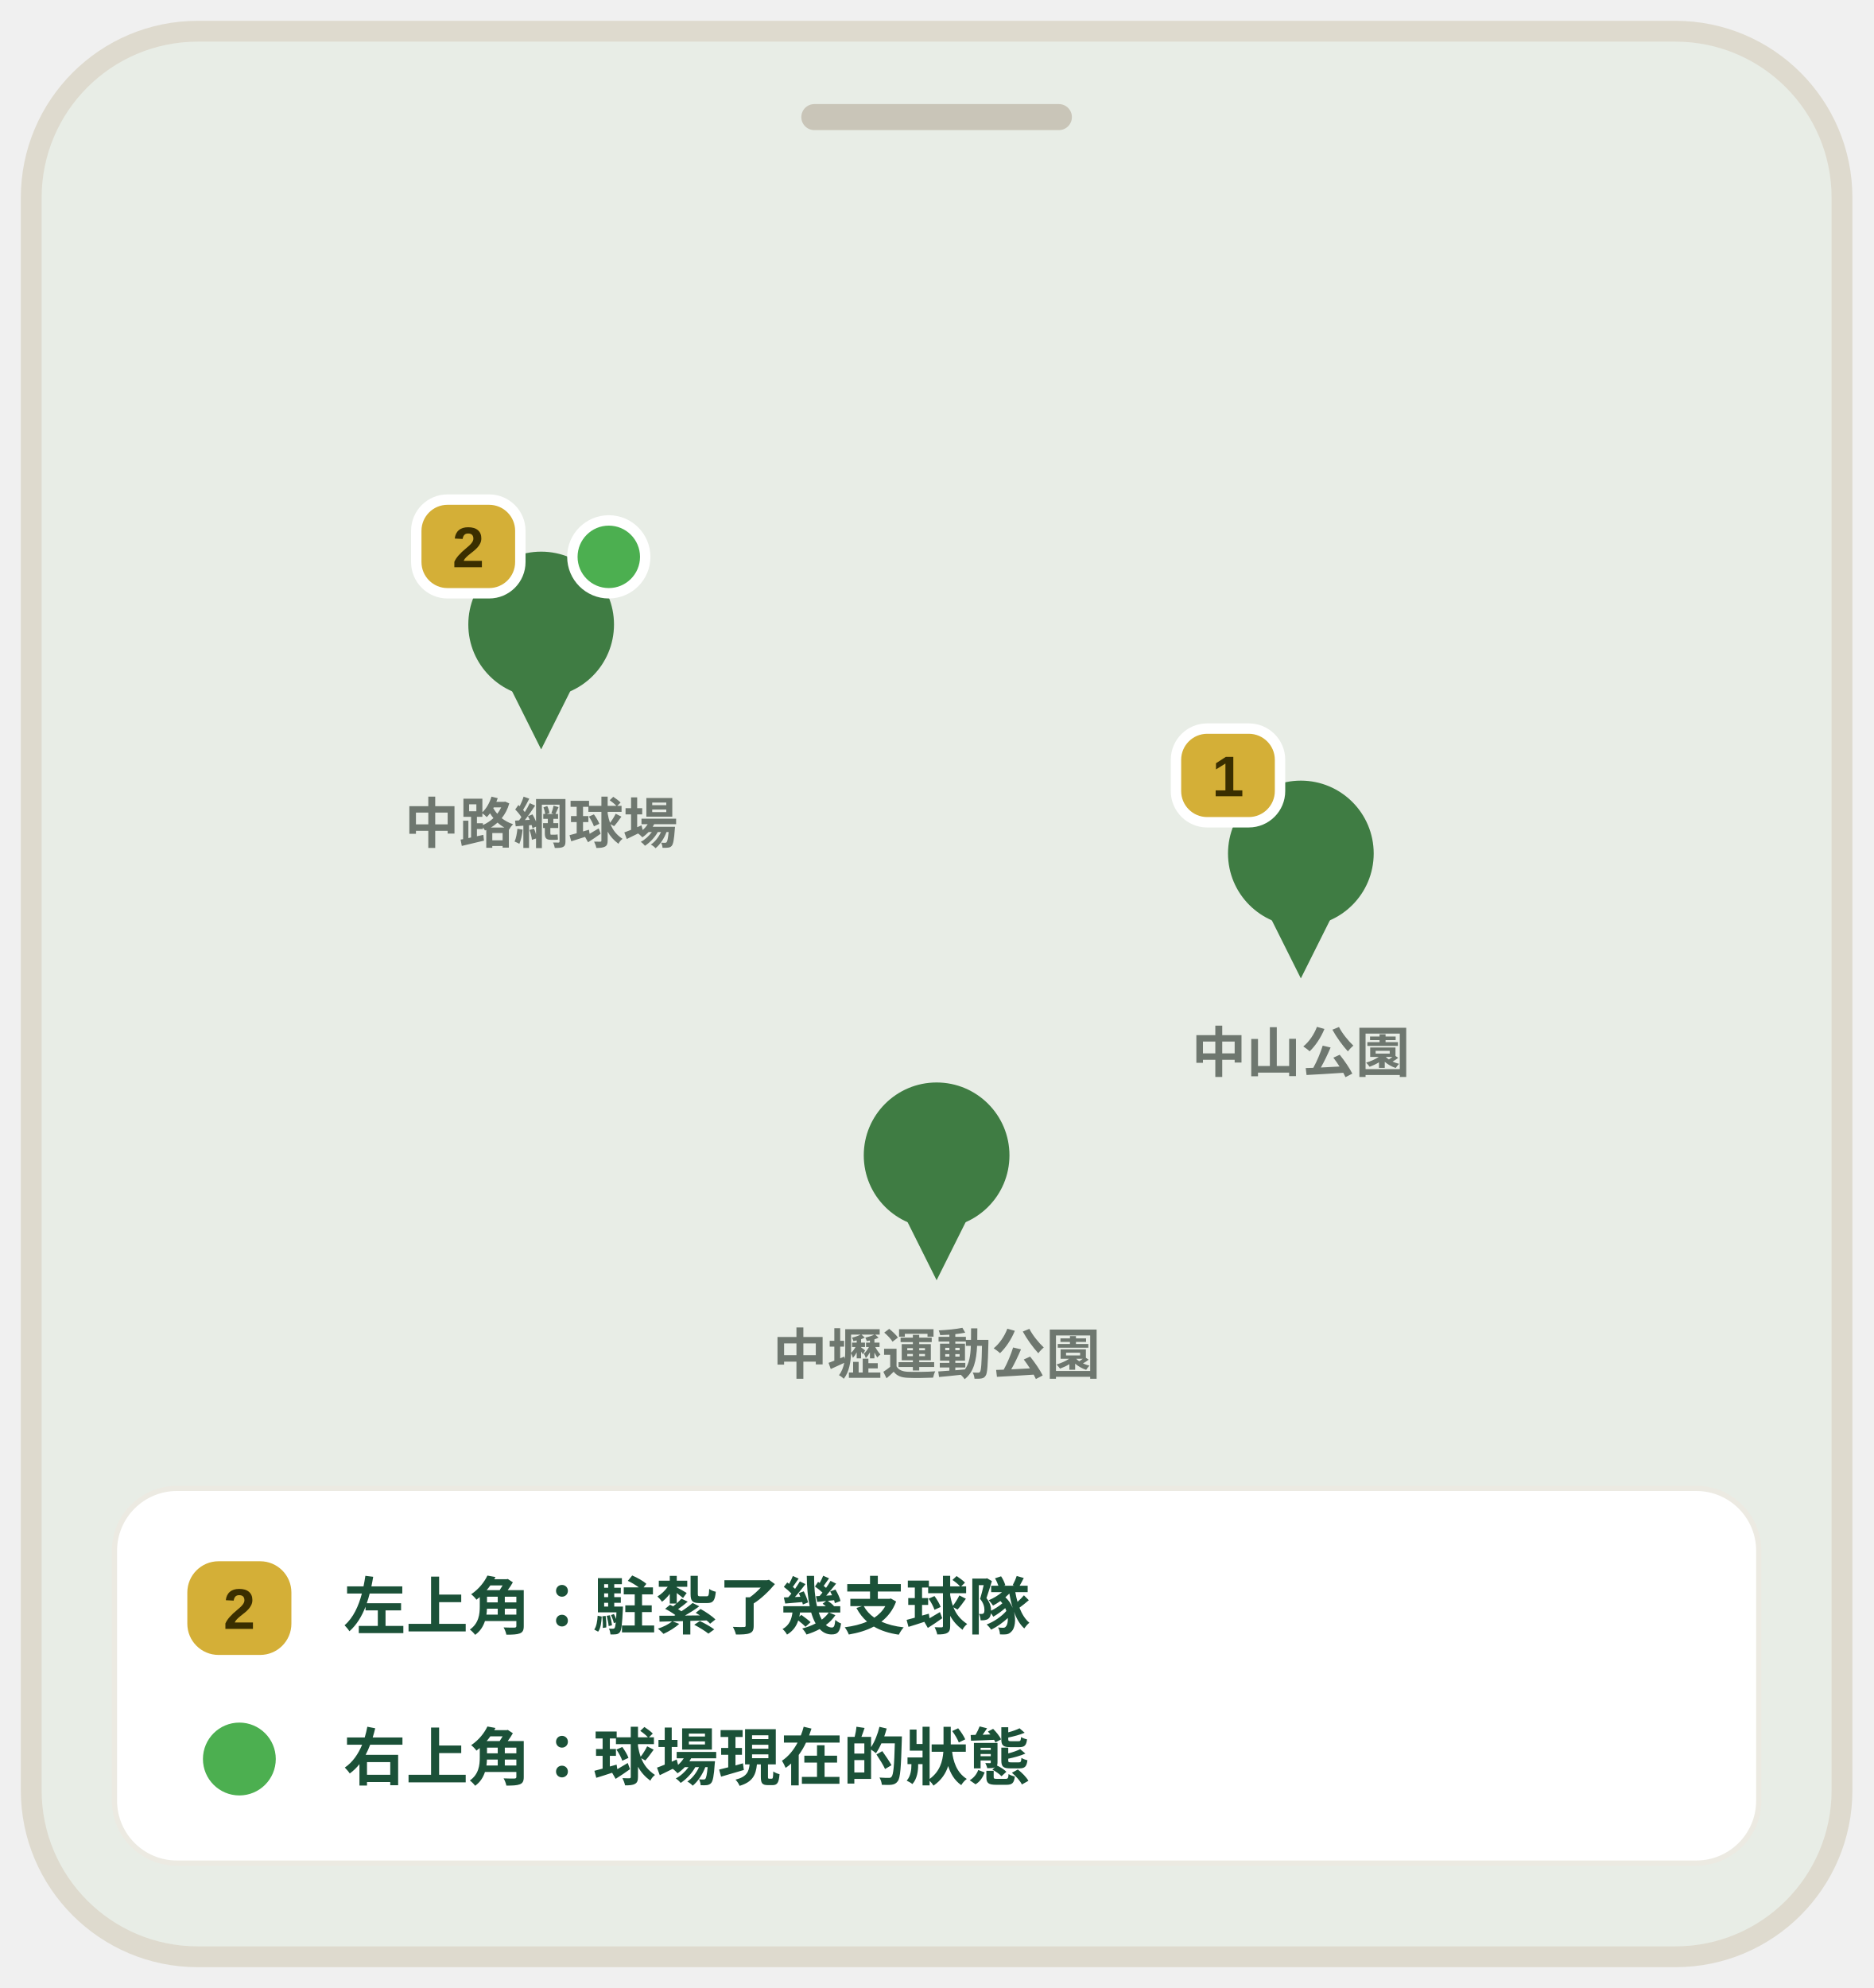
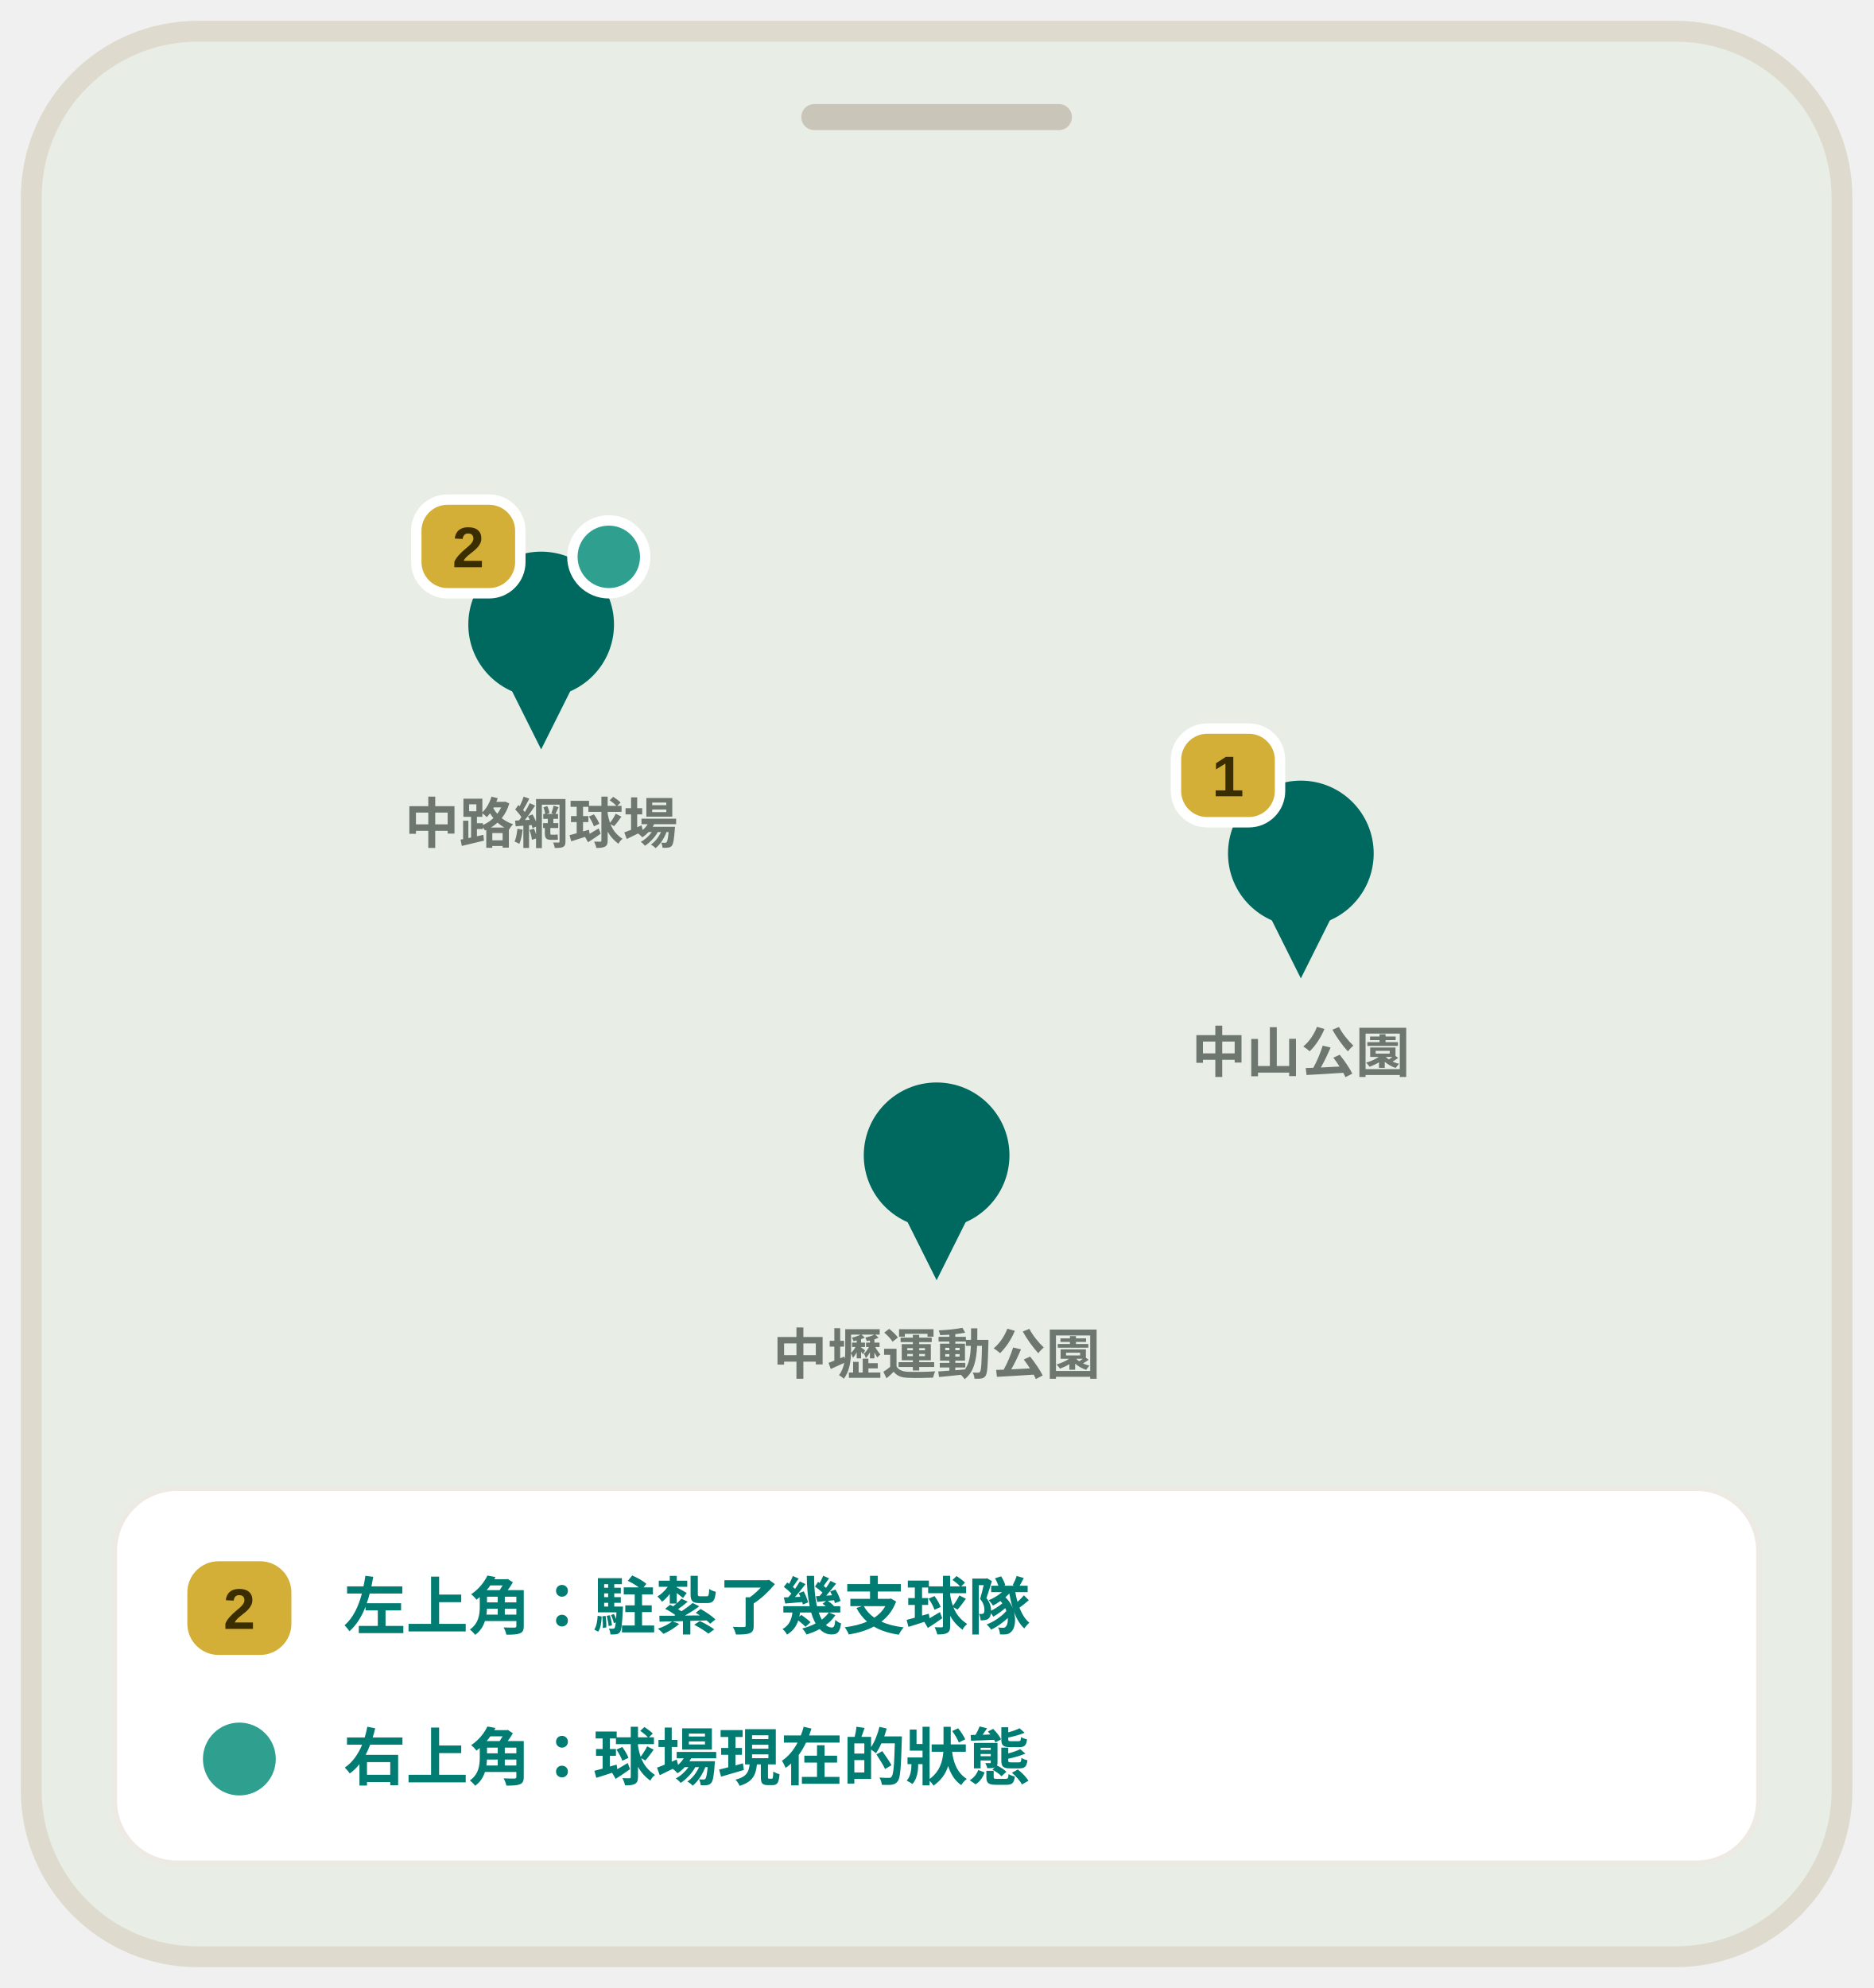
<svg xmlns="http://www.w3.org/2000/svg" viewBox="0 0 360 382" font-family="-apple-system, BlinkMacSystemFont, 'Segoe UI', 'PingFang TC', 'Noto Sans TC', 'Helvetica Neue', Arial, sans-serif">
  <rect x="4" y="4" width="352" height="374" rx="34" fill="#DEDACE" />
  <rect x="8" y="8" width="344" height="366" rx="30" fill="#E8EDE6" />
  <rect x="154.0" y="20" width="52" height="5" rx="2.5" fill="#C9C5B8" />
-   <circle cx="104" cy="120" r="14" fill="#3F7C43" />
-   <path d="M98 132 L104 144 L110 132 Z" fill="#3F7C43" />
+   <circle cx="104" cy="120" r="14" fill="#00695F" />
+   <path d="M98 132 L104 144 L110 132 Z" fill="#00695F" />
  <rect x="80" y="96" width="20" height="18" rx="6" fill="#D4AF37" stroke="#FFFFFF" stroke-width="2" />
  <text x="90" y="109" font-size="11" fill="#3A2E00" font-weight="800" text-anchor="middle">2</text>
-   <circle cx="117" cy="107" r="7" fill="#4CAF50" stroke="#FFFFFF" stroke-width="2" />
+   <circle cx="117" cy="107" r="7" fill="#2FA08F" stroke="#FFFFFF" stroke-width="2" />
  <text x="104" y="162" font-size="10.5" fill="#6E776F" font-weight="700" text-anchor="middle">中路網球場</text>
-   <circle cx="250" cy="164" r="14" fill="#3F7C43" />
-   <path d="M244 176 L250 188 L256 176 Z" fill="#3F7C43" />
+   <circle cx="250" cy="164" r="14" fill="#00695F" />
+   <path d="M244 176 L250 188 L256 176 Z" fill="#00695F" />
  <rect x="226" y="140" width="20" height="18" rx="6" fill="#D4AF37" stroke="#FFFFFF" stroke-width="2" />
  <text x="236" y="153" font-size="11" fill="#3A2E00" font-weight="800" text-anchor="middle">1</text>
  <text x="250" y="206" font-size="10.5" fill="#6E776F" font-weight="700" text-anchor="middle">中山公園</text>
-   <circle cx="180" cy="222" r="14" fill="#3F7C43" />
-   <path d="M174 234 L180 246 L186 234 Z" fill="#3F7C43" />
+   <circle cx="180" cy="222" r="14" fill="#00695F" />
+   <path d="M174 234 L180 246 L186 234 Z" fill="#00695F" />
  <text x="180" y="264" font-size="10.5" fill="#6E776F" font-weight="700" text-anchor="middle">中壢運動公園</text>
  <rect x="22" y="286" width="316" height="72" rx="12" fill="#FFFFFF" stroke="#ECEAE2" />
  <rect x="36" y="300" width="20" height="18" rx="6" fill="#D4AF37" />
  <text x="46" y="313" font-size="11" fill="#3A2E00" font-weight="800" text-anchor="middle">2</text>
-   <text x="66" y="313" font-size="12" fill="#1B5138" font-weight="700" text-anchor="start">左上角：駐紮了幾支球隊</text>
-   <circle cx="46" cy="338" r="7" fill="#4CAF50" />
-   <text x="66" y="342" font-size="12" fill="#1B5138" font-weight="700" text-anchor="start">右上角：球場現在的狀態</text>
+   <text x="66" y="313" font-size="12" fill="#007C72" font-weight="700" text-anchor="start">左上角：駐紮了幾支球隊</text>
+   <circle cx="46" cy="338" r="7" fill="#2FA08F" />
+   <text x="66" y="342" font-size="12" fill="#007C72" font-weight="700" text-anchor="start">右上角：球場現在的狀態</text>
</svg>
